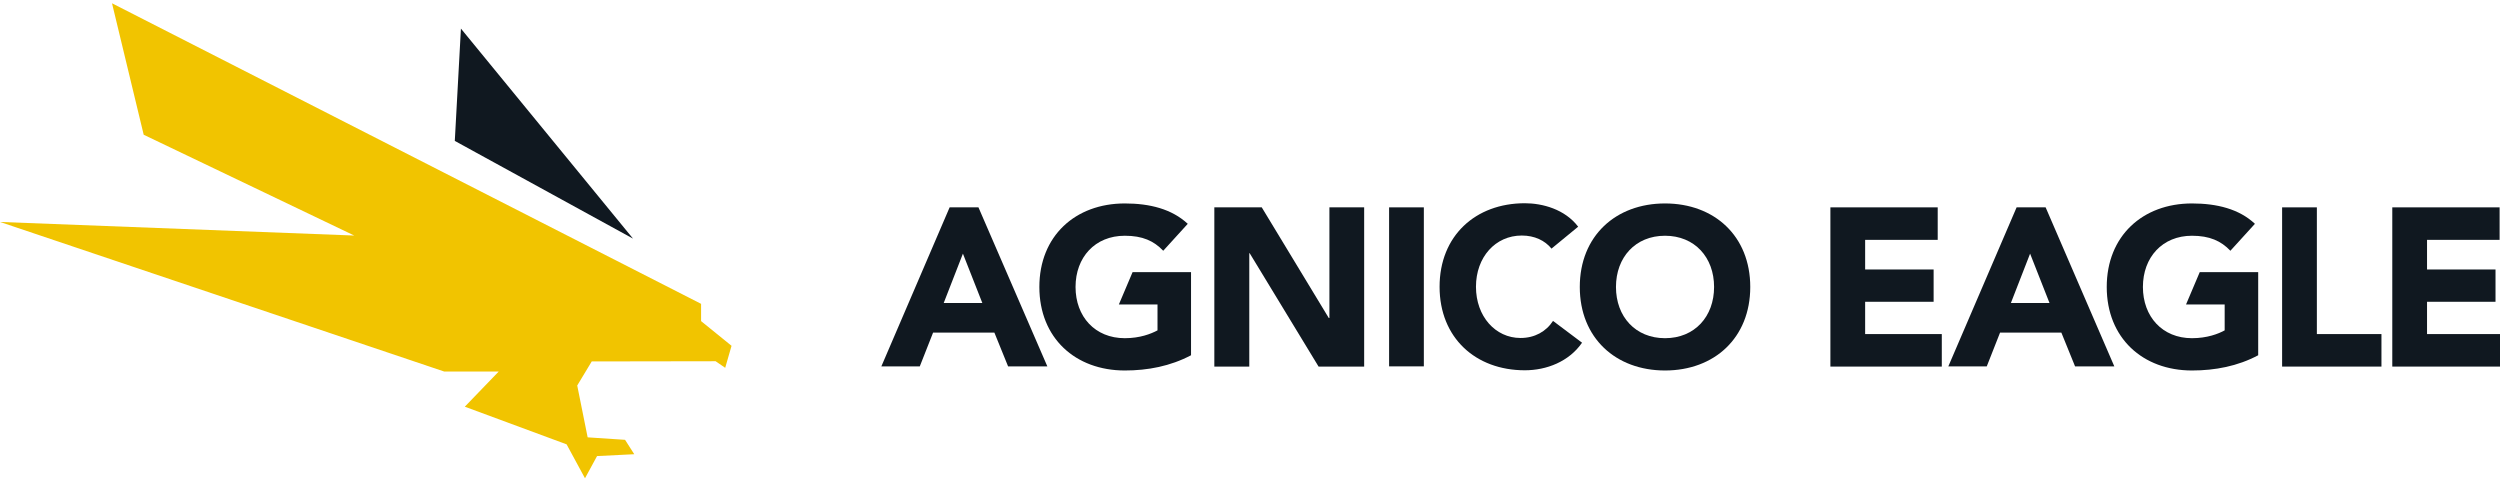
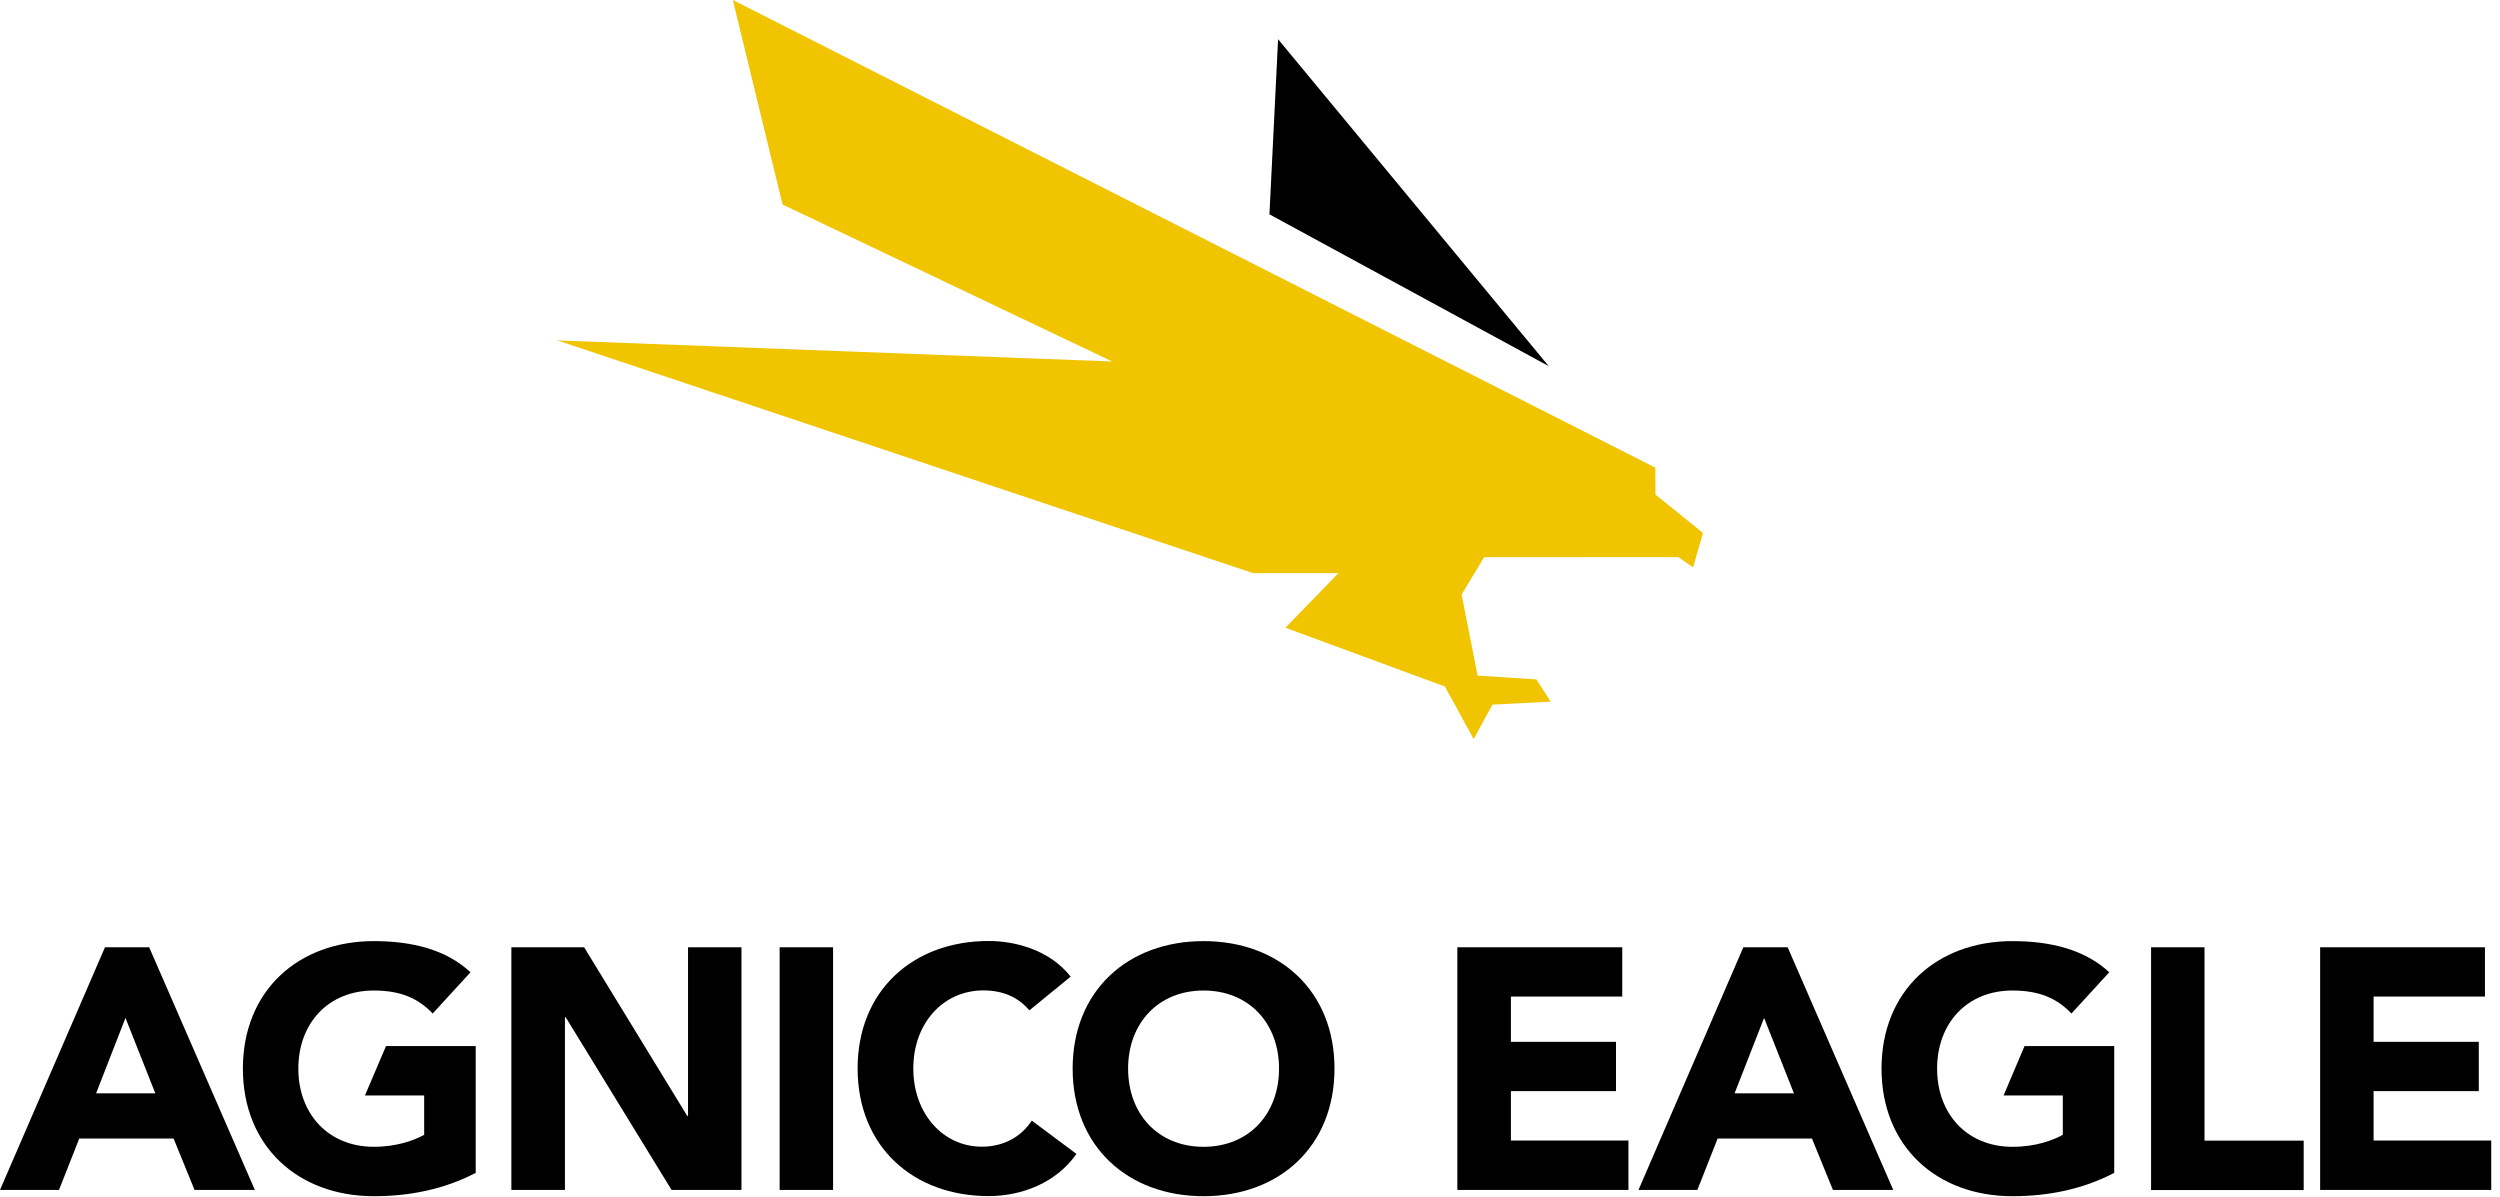
- <svg xmlns="http://www.w3.org/2000/svg" width="318" height="61" viewBox="0 0 318 61" fill="none">
-   <g class="logo-letters">
-     <path d="M122.483 32.263L120.039 38.543H124.953L122.483 32.263ZM120.793 26.376H124.459L133.221 46.602H128.229L126.487 42.311H118.687L116.997 46.602H112.109L120.793 26.376Z" fill="#101820" />
-     <path d="M151.499 45.189C148.873 46.576 146.013 47.126 143.075 47.126C136.783 47.126 132.207 42.991 132.207 36.502C132.207 30.013 136.783 25.878 143.075 25.878C146.247 25.878 149.055 26.585 151.083 28.469L147.963 31.897C146.767 30.641 145.337 29.987 143.075 29.987C139.279 29.987 136.809 32.734 136.809 36.502C136.809 40.27 139.279 43.018 143.075 43.018C144.999 43.018 146.403 42.468 147.235 42.023V38.726H142.321L144.063 34.618H151.499V45.189Z" fill="#101820" />
-     <path d="M154.463 26.376H160.495L169.023 40.453H169.101V26.376H173.521V46.629H167.723L158.961 32.211H158.909V46.629H154.463V26.376Z" fill="#101820" />
-     <path d="M181.113 26.376H176.693V46.602H181.113V26.376Z" fill="#101820" />
-     <path d="M197.363 31.635C196.505 30.588 195.205 29.96 193.567 29.96C190.213 29.96 187.743 32.708 187.743 36.476C187.743 40.244 190.213 42.991 193.411 42.991C195.205 42.991 196.661 42.18 197.545 40.82L201.237 43.593C199.573 46.001 196.713 47.1 193.957 47.1C187.691 47.1 183.115 42.965 183.115 36.476C183.115 29.987 187.691 25.852 193.957 25.852C196.193 25.852 199.053 26.611 200.743 28.835L197.337 31.635H197.363Z" fill="#101820" />
-     <path d="M211.791 43.018C215.561 43.018 218.031 40.27 218.031 36.502C218.031 32.734 215.561 29.987 211.791 29.987C208.021 29.987 205.551 32.734 205.551 36.502C205.551 40.27 208.021 43.018 211.791 43.018ZM211.791 25.878C218.057 25.878 222.633 30.013 222.633 36.502C222.633 42.991 218.057 47.126 211.791 47.126C205.525 47.126 200.949 42.991 200.949 36.502C200.949 30.013 205.525 25.878 211.791 25.878Z" fill="#101820" />
-     <path d="M232.826 26.376H246.476V30.51H237.246V34.278H245.956V38.386H237.246V42.494H246.996V46.629H232.826V26.376Z" fill="#101820" />
-     <path d="M258.228 32.263L255.784 38.543H260.698L258.228 32.263ZM256.538 26.376H260.204L268.94 46.602H263.948L262.206 42.311H254.406L252.716 46.602H247.828L256.512 26.376H256.538Z" fill="#101820" />
-     <path d="M287.242 45.189C284.642 46.576 281.756 47.126 278.818 47.126C272.552 47.126 267.977 42.991 267.977 36.502C267.977 30.013 272.552 25.878 278.818 25.878C281.99 25.878 284.824 26.585 286.826 28.469L283.706 31.897C282.51 30.641 281.054 29.987 278.818 29.987C275.048 29.987 272.578 32.734 272.578 36.502C272.578 40.27 275.048 43.018 278.818 43.018C280.742 43.018 282.172 42.468 282.978 42.023V38.726H278.064L279.806 34.618H287.242V45.189Z" fill="#101820" />
-     <path d="M290.285 26.376H294.705V42.494H302.921V46.629H290.285V26.376Z" fill="#101820" />
-     <path d="M304.299 26.376V46.629H318.001V42.494H308.719V38.386H317.429V34.278H308.719V30.51H317.949V26.376H304.299Z" fill="#101820" />
-   </g>
-   <g class="logo-wing">
-     <path d="M58.63 3.637L57.85 17.924L80.521 30.353L58.63 3.637Z" fill="#101820" />
-   </g>
-   <path d="M18.278 17.139L45.057 29.96L0 28.233L56.497 47.257H63.439L59.123 51.731L72.071 56.52L74.411 60.837L75.945 58.011L80.677 57.776L79.507 55.944L74.749 55.63L73.423 49.036L75.269 45.974L91.024 45.948L92.246 46.786L93.052 43.986L89.178 40.846V38.648L14.248 0.418L18.278 17.139Z" fill="#F1C400" />
+ <svg xmlns="http://www.w3.org/2000/svg" width="211" height="101" viewBox="0 0 211 101" fill="none">
+   <path d="M8.86 79.95H12.59L21.51 100.43H16.42L14.65 96.09H6.69L4.98 100.43H0L8.86 79.95ZM10.59 85.91L8.11 92.28H13.11L10.59 85.91Z" fill="black" />
+   <path d="M40.15 98.99C37.49 100.38 34.56 100.96 31.56 100.96C25.16 100.96 20.5 96.76 20.5 90.19C20.5 83.62 25.16 79.43 31.56 79.43C34.79 79.43 37.67 80.15 39.71 82.06L36.52 85.54C35.31 84.27 33.83 83.6 31.55 83.6C27.69 83.6 25.18 86.38 25.18 90.19C25.18 94 27.7 96.79 31.55 96.79C33.51 96.79 34.95 96.24 35.8 95.78V92.46H30.8L32.58 88.29H40.15V99V98.99Z" fill="black" />
+   <path d="M43.17 79.95H49.3L58 94.18H58.07V79.95H62.58V100.43H56.68L47.74 85.85H47.68V100.43H43.16V79.95H43.17Z" fill="black" />
+   <path d="M65.801 79.95H70.311V100.43H65.801V79.95Z" fill="black" />
+   <path d="M86.873 85.27C85.983 84.2 84.683 83.59 83.003 83.59C79.593 83.59 77.083 86.37 77.083 90.18C77.083 93.99 79.593 96.78 82.863 96.78C84.683 96.78 86.173 95.97 87.083 94.58L90.853 97.39C89.153 99.82 86.253 100.95 83.443 100.95C77.053 100.95 72.383 96.75 72.383 90.18C72.383 83.61 77.053 79.42 83.443 79.42C85.733 79.42 88.623 80.2 90.363 82.43L86.883 85.27H86.873Z" fill="black" />
+   <path d="M101.581 79.43C107.971 79.43 112.631 83.62 112.631 90.19C112.631 96.76 107.971 100.96 101.581 100.96C95.191 100.96 90.531 96.76 90.531 90.19C90.531 83.62 95.191 79.43 101.581 79.43ZM101.581 96.79C105.421 96.79 107.951 94.01 107.951 90.19C107.951 86.37 105.421 83.6 101.581 83.6C97.741 83.6 95.211 86.38 95.211 90.19C95.211 94 97.721 96.79 101.581 96.79Z" fill="black" />
+   <path d="M123 79.95H136.92V84.11H127.52V87.93H136.39V92.09H127.52V96.26H137.44V100.43H123V79.95Z" fill="black" />
+   <path d="M147.149 79.95H150.879L159.789 100.43H154.699L152.929 96.09H144.969L143.259 100.43H138.289L147.139 79.95H147.149ZM148.889 85.91L146.399 92.28H151.409L148.889 85.91Z" fill="black" />
+   <path d="M178.441 98.99C175.781 100.38 172.861 100.96 169.851 100.96C163.461 100.96 158.801 96.76 158.801 90.19C158.801 83.62 163.461 79.43 169.851 79.43C173.091 79.43 175.961 80.15 178.021 82.06L174.831 85.54C173.621 84.27 172.131 83.6 169.851 83.6C166.001 83.6 163.491 86.38 163.491 90.19C163.491 94 166.001 96.79 169.851 96.79C171.821 96.79 173.261 96.24 174.101 95.78V92.46H169.101L170.871 88.29H178.441V99V98.99Z" fill="black" />
+   <path d="M181.551 79.95H186.061V96.27H194.431V100.44H181.551V79.96V79.95Z" fill="black" />
+   <path d="M195.82 79.95H209.73V84.11H200.33V87.93H209.21V92.09H200.33V96.26H210.26V100.43H195.82V79.95Z" fill="black" />
+   <path d="M107.871 3.311L107.141 18.09L130.711 30.901L107.871 3.311Z" fill="black" />
+   <path d="M124.379 62.38L125.959 59.47L130.879 59.22L129.669 57.34L124.709 57.02L123.359 50.18L125.259 47.03L141.639 47.02L142.899 47.88L143.729 44.98L139.719 41.74L139.709 39.47L61.849 0L66.049 17.26L93.869 30.51L47.039 28.73L105.749 48.37H112.969L108.489 52.98L121.949 57.94L124.379 62.38Z" fill="#F1C400" />
</svg>
